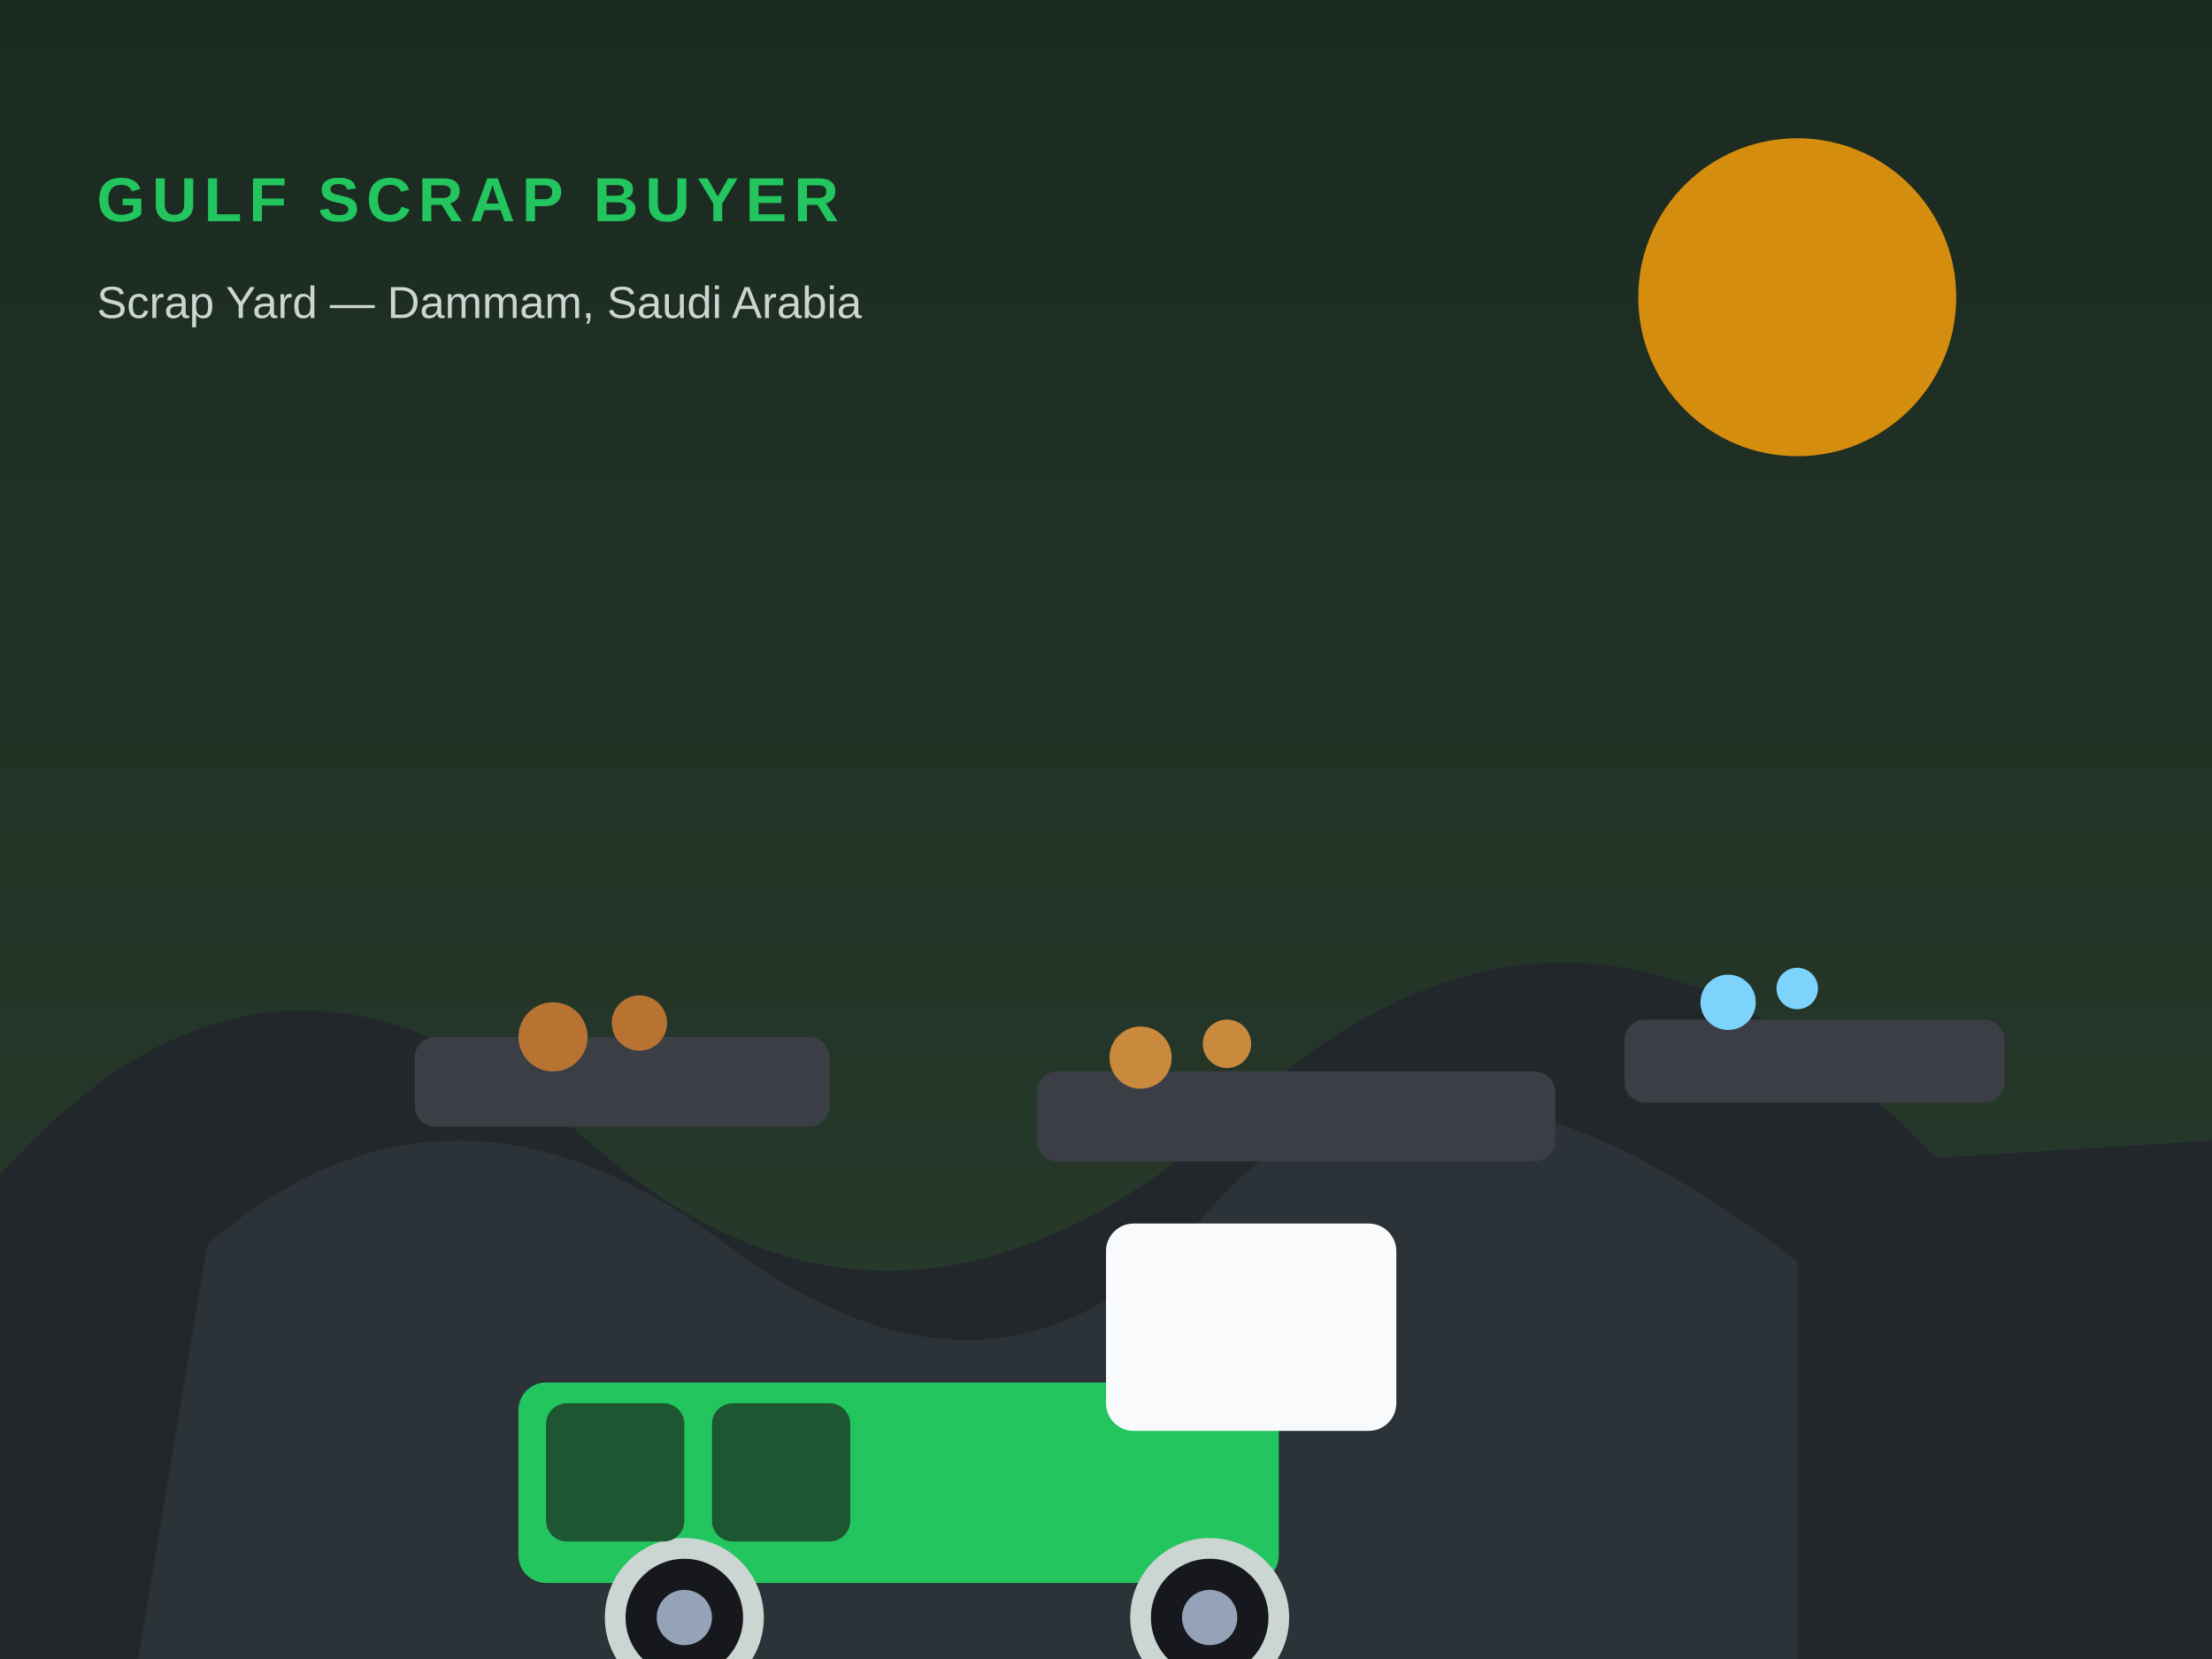
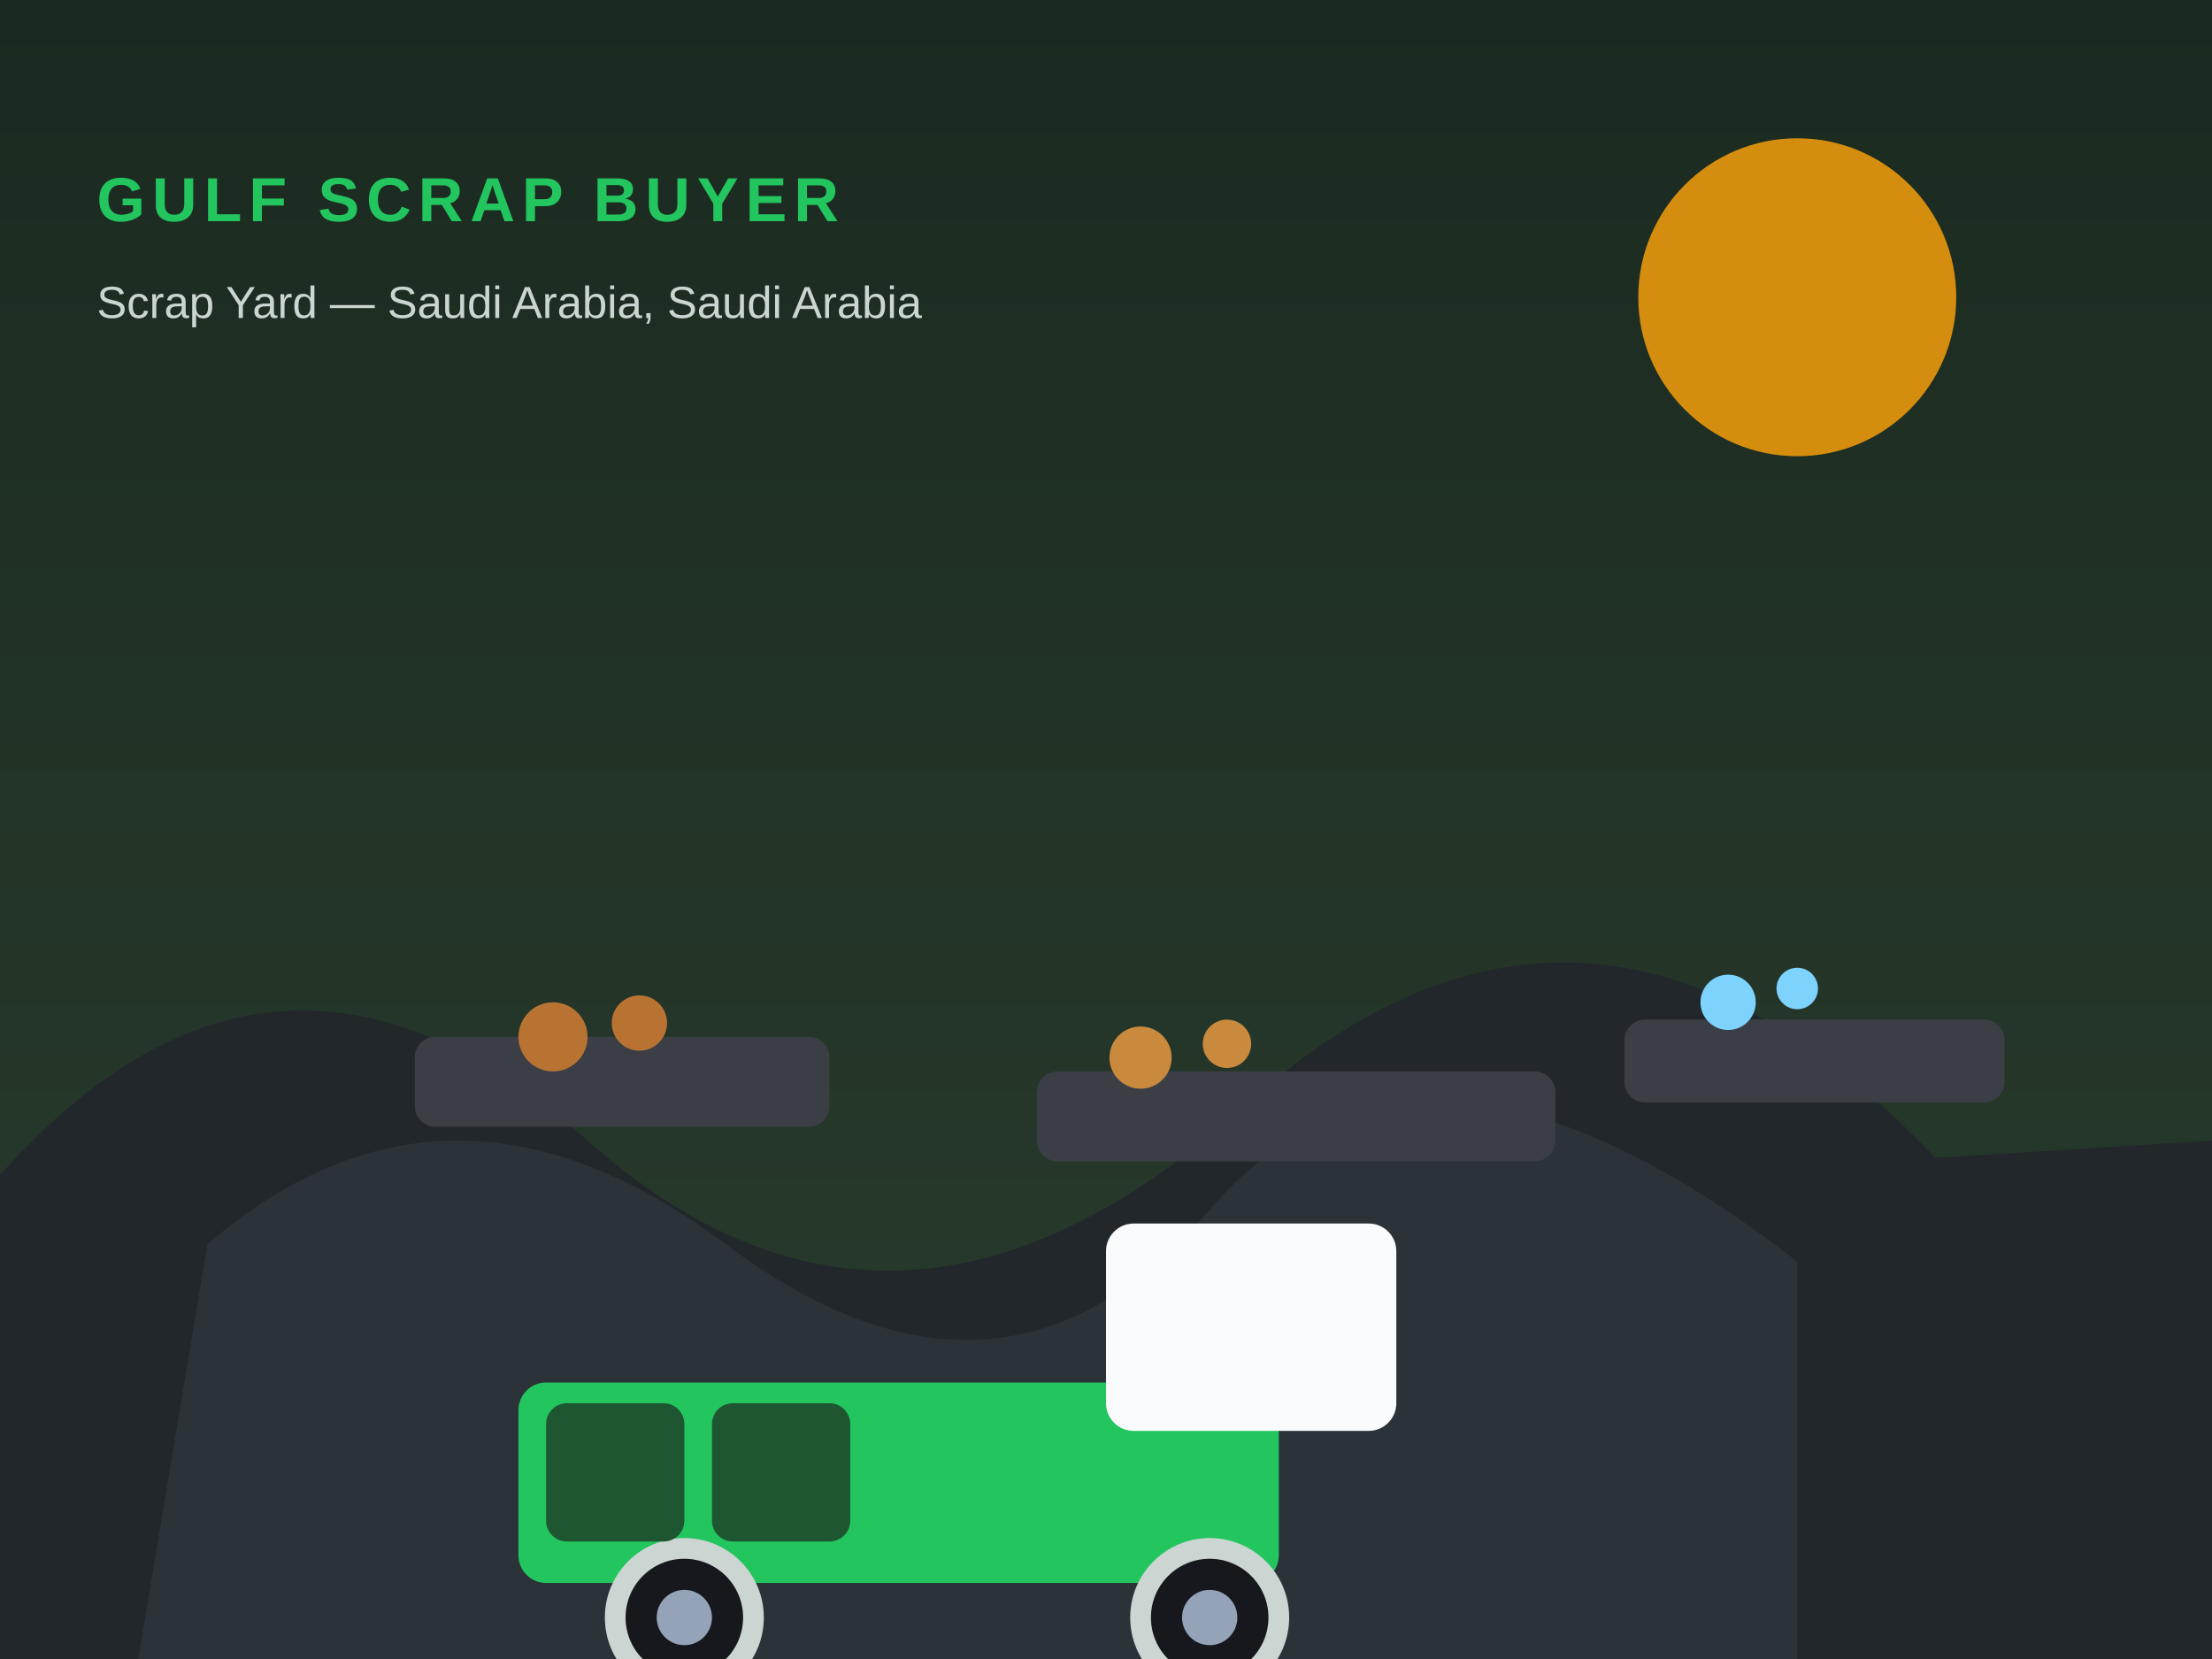
<svg xmlns="http://www.w3.org/2000/svg" viewBox="0 0 640 480" width="640" height="480">
  <defs>
    <linearGradient id="sky" x1="0" y1="0" x2="0" y2="1">
      <stop offset="0" stop-color="#1b2a20" />
      <stop offset="1" stop-color="#2a3d2e" />
    </linearGradient>
  </defs>
  <rect width="640" height="480" fill="url(#sky)" />
  <circle cx="520" cy="86" r="46" fill="#f59e0b" opacity="0.85" />
  <path d="M0 340 Q80 250 170 330 T360 320 T560 335 L640 330 V480 H0 Z" fill="#22272b" />
  <path d="M60 360 Q130 300 210 360 T350 350 T520 365 V480 H40 Z" fill="#2b3238" />
  <g fill="#3b3f45">
    <rect x="120" y="300" width="120" height="26" rx="6" />
    <rect x="300" y="310" width="150" height="26" rx="6" />
    <rect x="470" y="295" width="110" height="24" rx="6" />
  </g>
  <g fill="#b87333">
    <circle cx="160" cy="300" r="10" />
    <circle cx="185" cy="296" r="8" />
  </g>
  <g fill="#c98a3d">
    <circle cx="330" cy="306" r="9" />
    <circle cx="355" cy="302" r="7" />
  </g>
  <g fill="#7dd3fc">
    <circle cx="500" cy="290" r="8" />
    <circle cx="520" cy="286" r="6" />
  </g>
  <g transform="translate(150 380)">
    <rect x="0" y="20" width="220" height="58" rx="8" fill="#22c55e" />
    <rect x="170" y="-26" width="84" height="60" rx="8" fill="#f8fafc" />
    <circle cx="48" cy="88" r="20" fill="#16181d" stroke="#cbd5d1" stroke-width="6" />
    <circle cx="200" cy="88" r="20" fill="#16181d" stroke="#cbd5d1" stroke-width="6" />
    <circle cx="48" cy="88" r="8" fill="#94a3b8" />
    <circle cx="200" cy="88" r="8" fill="#94a3b8" />
    <rect x="8" y="26" width="40" height="40" rx="6" fill="#1e5631" />
    <rect x="56" y="26" width="40" height="40" rx="6" fill="#1e5631" />
  </g>
  <text x="28" y="64" font-family="Arial, sans-serif" font-weight="bold" font-size="18" fill="#22c55e" letter-spacing="2">GULF SCRAP BUYER</text>
-   <text x="28" y="92" font-family="Arial, sans-serif" font-size="13" fill="#cbd5d1">Scrap Yard — Dammam, Saudi Arabia</text>
+   <text x="28" y="92" font-family="Arial, sans-serif" font-size="13" fill="#cbd5d1">Scrap Yard — Saudi Arabia, Saudi Arabia</text>
</svg>
